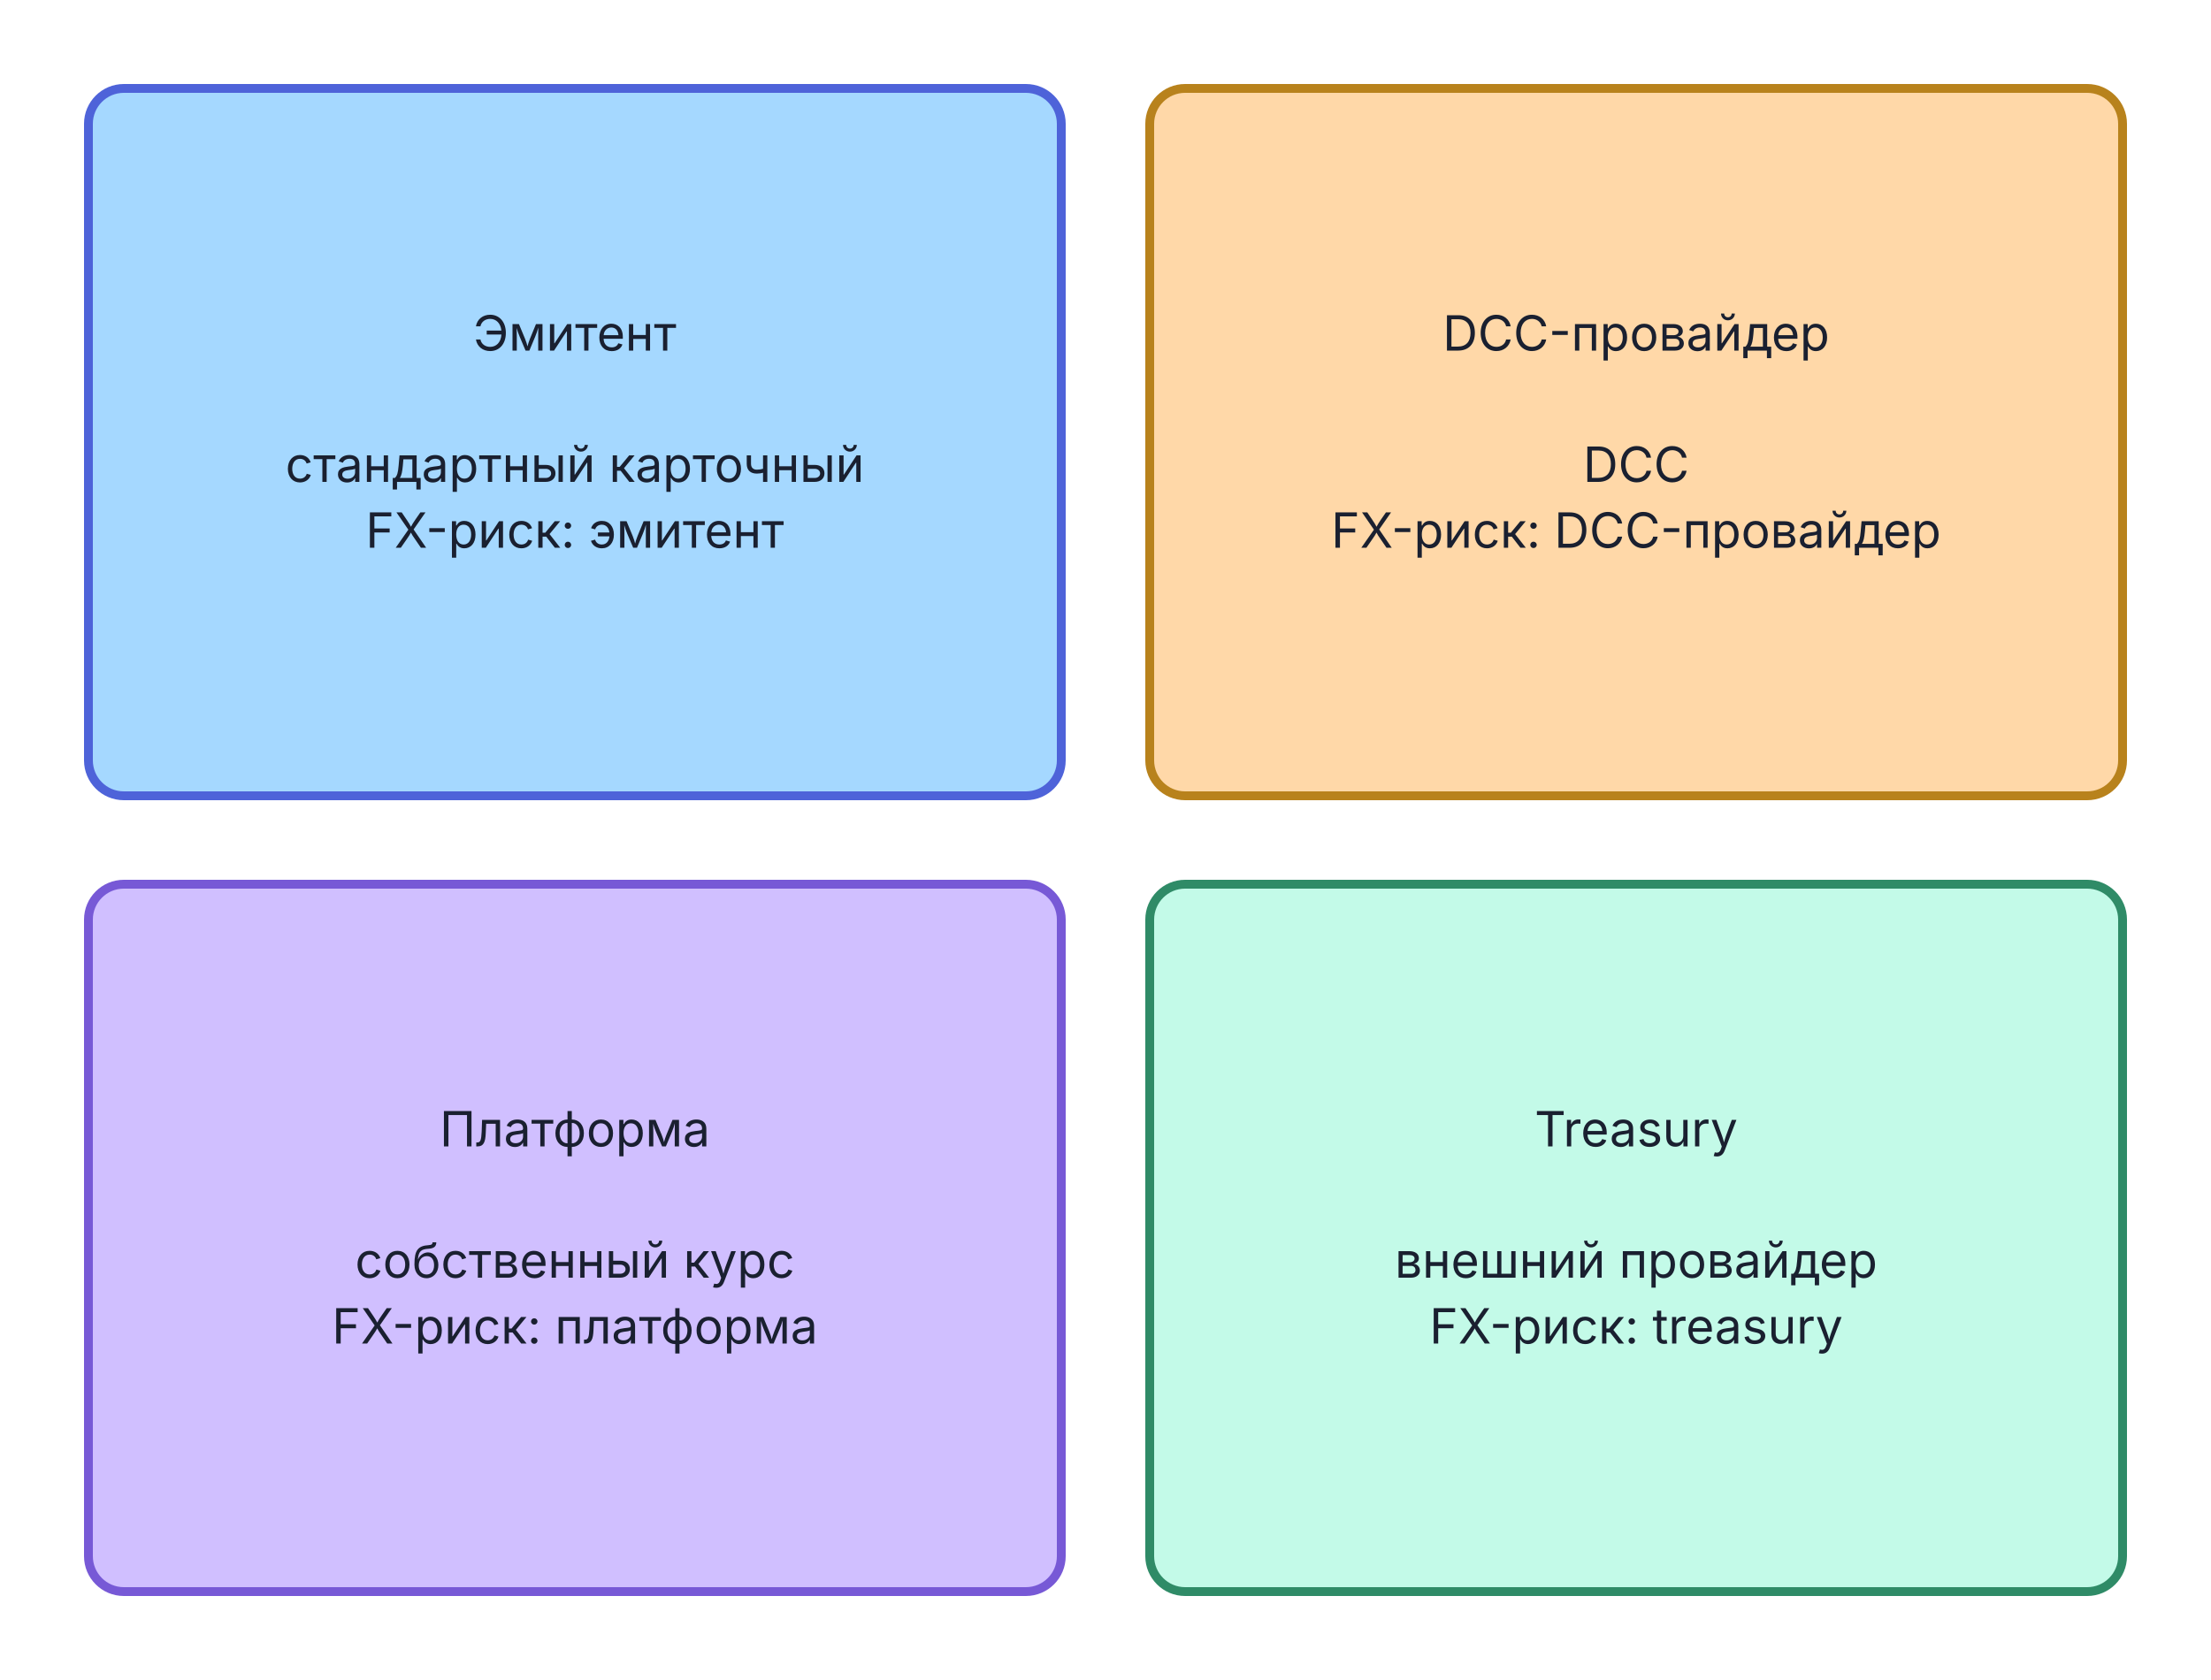
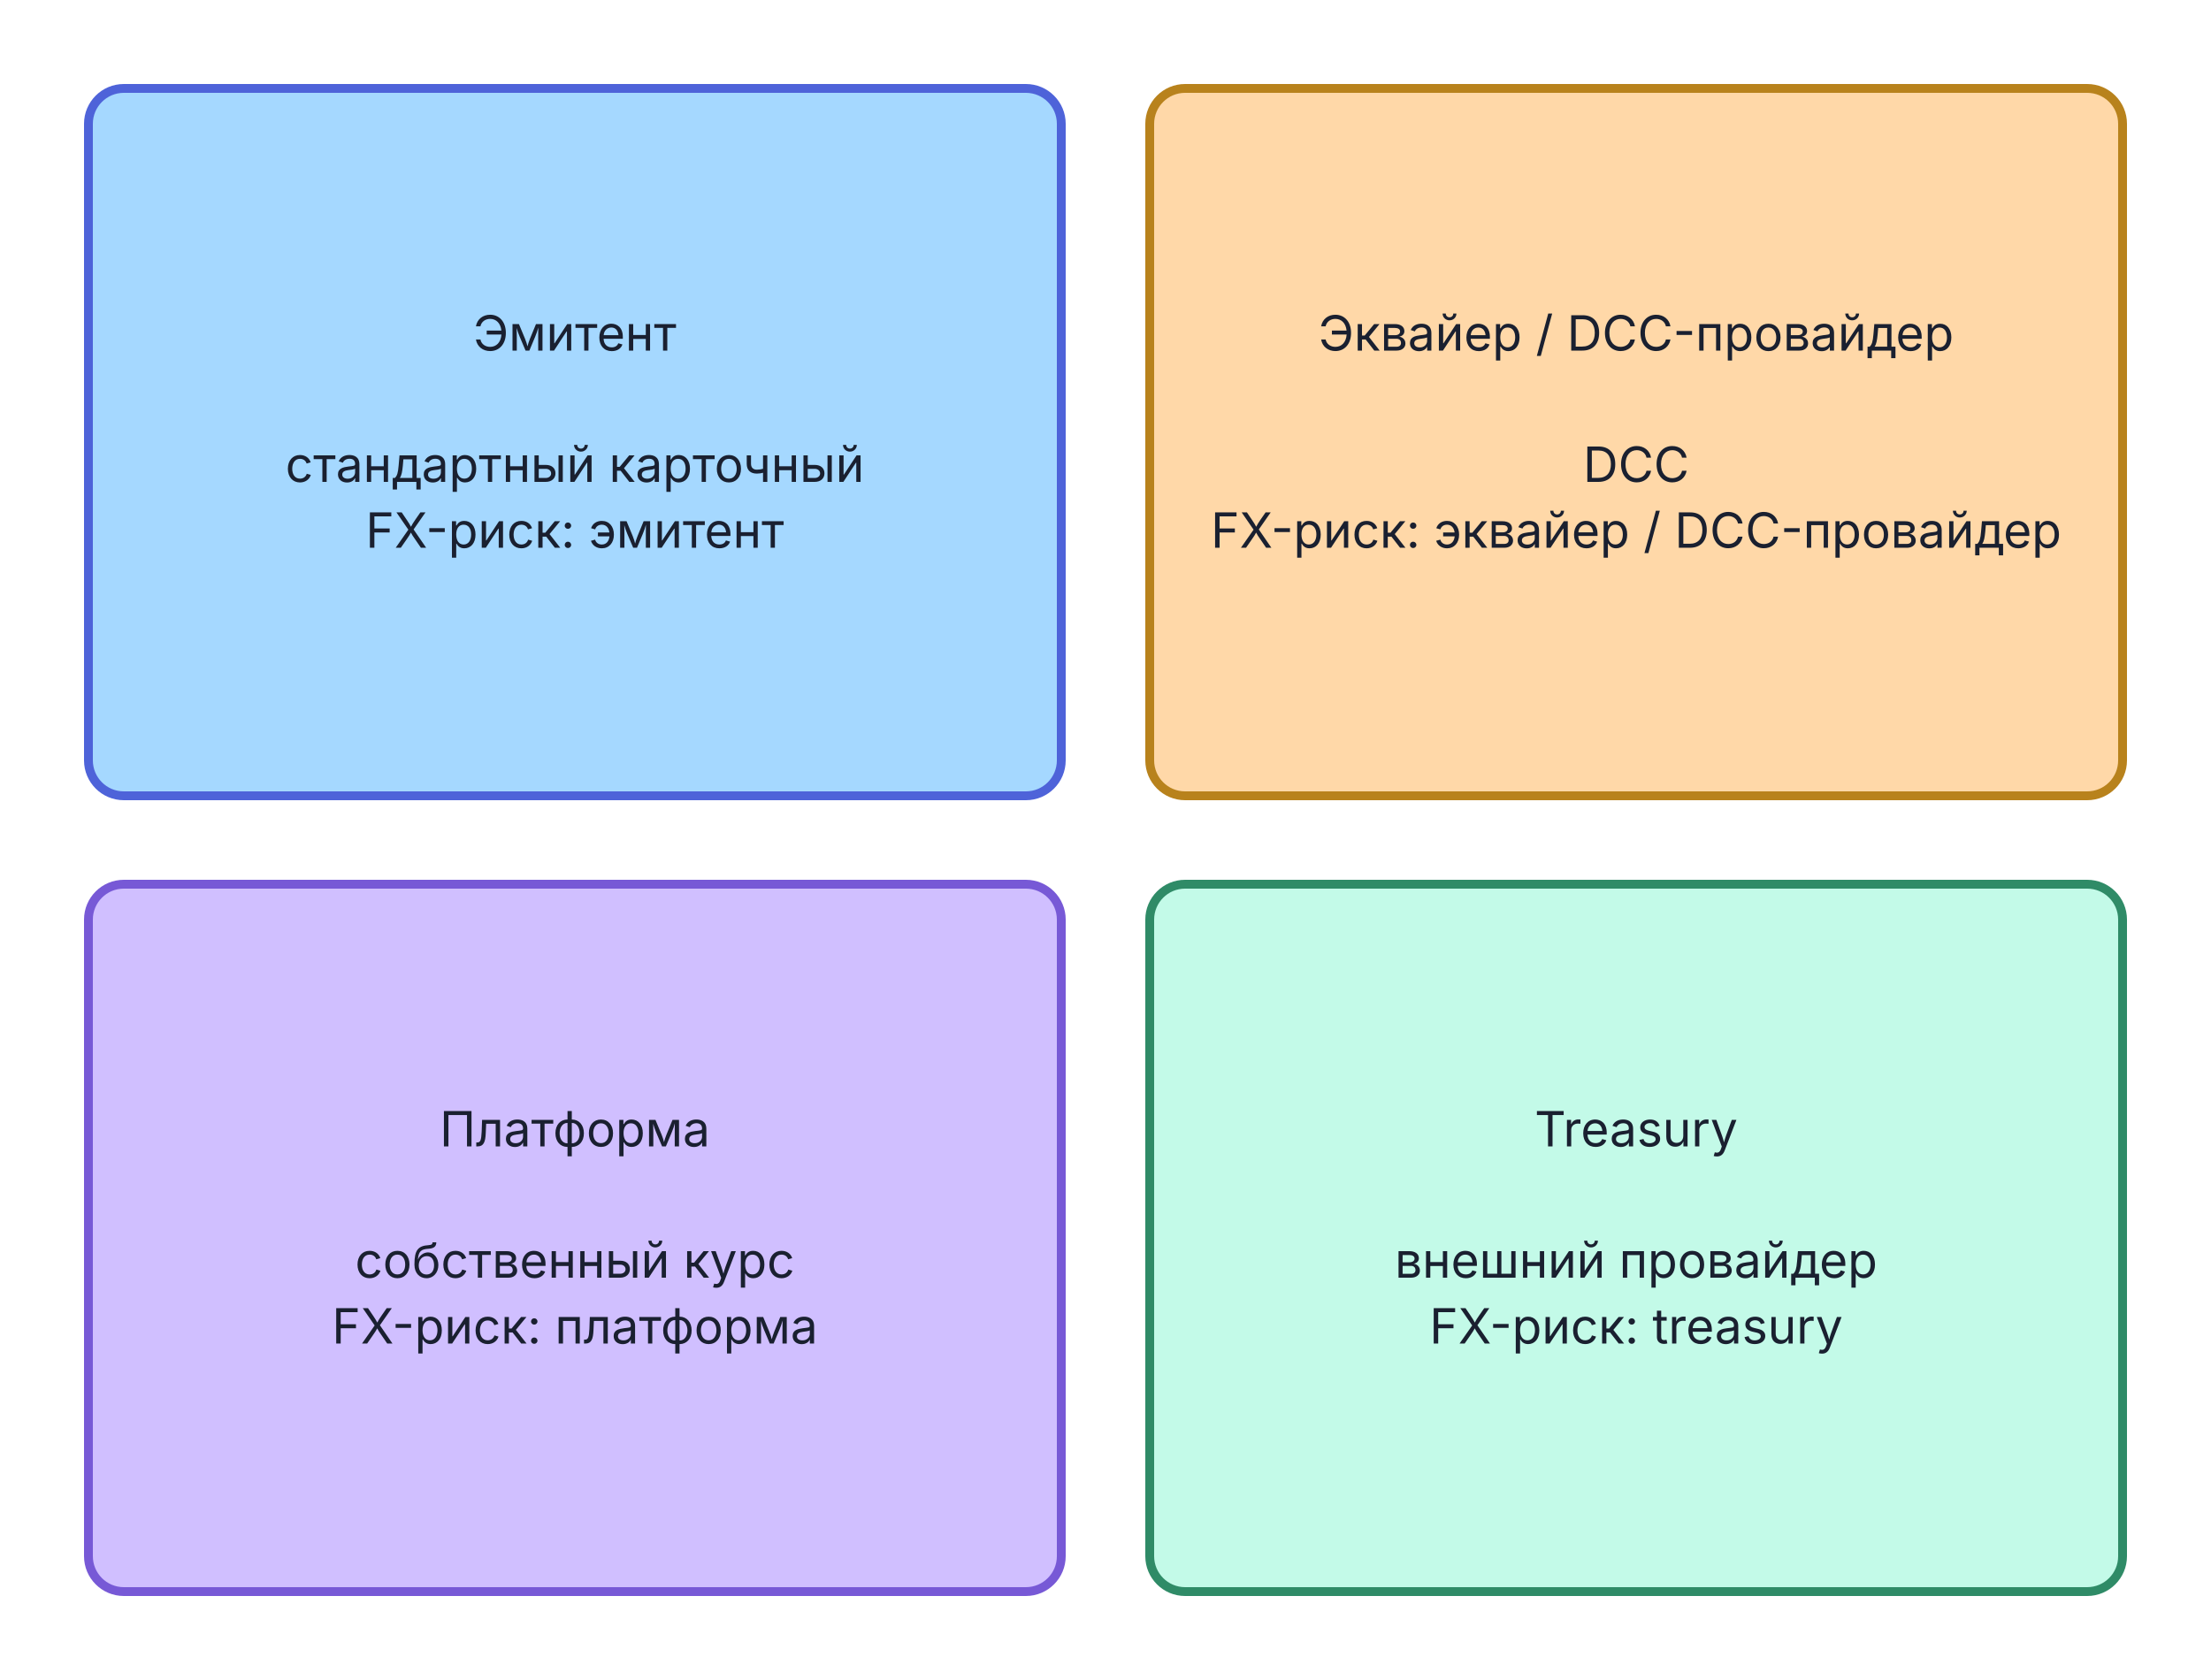
<svg xmlns="http://www.w3.org/2000/svg" viewBox="0 0 500 380" width="500" height="380">
  <rect x="20.0" y="20.0" width="220" height="160" rx="8" fill="#a5d8ff" stroke="#4E63D9" stroke-width="2" />
  <text x="130.0" y="79.3" text-anchor="middle" font-family="Inter, -apple-system, BlinkMacSystemFont, 'Helvetica Neue', Arial, sans-serif" font-size="11.0" font-weight="normal" fill="#1A2030">Эмитент</text>
  <text x="130.0" y="94.2" text-anchor="middle" font-family="Inter, -apple-system, BlinkMacSystemFont, 'Helvetica Neue', Arial, sans-serif" font-size="11.0" font-weight="normal" fill="#1A2030" />
  <text x="130.0" y="109.0" text-anchor="middle" font-family="Inter, -apple-system, BlinkMacSystemFont, 'Helvetica Neue', Arial, sans-serif" font-size="11.0" font-weight="normal" fill="#1A2030">стандартный карточный</text>
  <text x="130.0" y="123.9" text-anchor="middle" font-family="Inter, -apple-system, BlinkMacSystemFont, 'Helvetica Neue', Arial, sans-serif" font-size="11.0" font-weight="normal" fill="#1A2030">FX-риск: эмитент</text>
  <rect x="260.0" y="20.0" width="220" height="160" rx="8" fill="#ffd8a8" stroke="#B8821C" stroke-width="2" />
-   <text x="370.0" y="79.3" text-anchor="middle" font-family="Inter, -apple-system, BlinkMacSystemFont, 'Helvetica Neue', Arial, sans-serif" font-size="11.0" font-weight="normal" fill="#1A2030">DCC-провайдер</text>
+   <text x="370.0" y="79.3" text-anchor="middle" font-family="Inter, -apple-system, BlinkMacSystemFont, 'Helvetica Neue', Arial, sans-serif" font-size="11.0" font-weight="normal" fill="#1A2030">Эквайер / DCC-провайдер</text>
  <text x="370.0" y="94.2" text-anchor="middle" font-family="Inter, -apple-system, BlinkMacSystemFont, 'Helvetica Neue', Arial, sans-serif" font-size="11.0" font-weight="normal" fill="#1A2030" />
  <text x="370.0" y="109.0" text-anchor="middle" font-family="Inter, -apple-system, BlinkMacSystemFont, 'Helvetica Neue', Arial, sans-serif" font-size="11.0" font-weight="normal" fill="#1A2030">DCC</text>
-   <text x="370.0" y="123.9" text-anchor="middle" font-family="Inter, -apple-system, BlinkMacSystemFont, 'Helvetica Neue', Arial, sans-serif" font-size="11.0" font-weight="normal" fill="#1A2030">FX-риск: DCC-провайдер</text>
+   <text x="370.0" y="123.9" text-anchor="middle" font-family="Inter, -apple-system, BlinkMacSystemFont, 'Helvetica Neue', Arial, sans-serif" font-size="11.0" font-weight="normal" fill="#1A2030">FX-риск: эквайер / DCC-провайдер</text>
  <rect x="20.0" y="200.0" width="220" height="160" rx="8" fill="#d0bfff" stroke="#7759D6" stroke-width="2" />
  <text x="130.0" y="259.3" text-anchor="middle" font-family="Inter, -apple-system, BlinkMacSystemFont, 'Helvetica Neue', Arial, sans-serif" font-size="11.0" font-weight="normal" fill="#1A2030">Платформа</text>
  <text x="130.0" y="274.2" text-anchor="middle" font-family="Inter, -apple-system, BlinkMacSystemFont, 'Helvetica Neue', Arial, sans-serif" font-size="11.0" font-weight="normal" fill="#1A2030" />
  <text x="130.0" y="289.0" text-anchor="middle" font-family="Inter, -apple-system, BlinkMacSystemFont, 'Helvetica Neue', Arial, sans-serif" font-size="11.0" font-weight="normal" fill="#1A2030">собственный курс</text>
  <text x="130.0" y="303.9" text-anchor="middle" font-family="Inter, -apple-system, BlinkMacSystemFont, 'Helvetica Neue', Arial, sans-serif" font-size="11.0" font-weight="normal" fill="#1A2030">FX-риск: платформа</text>
  <rect x="260.0" y="200.0" width="220" height="160" rx="8" fill="#c3fae8" stroke="#2F8B67" stroke-width="2" />
  <text x="370.0" y="259.3" text-anchor="middle" font-family="Inter, -apple-system, BlinkMacSystemFont, 'Helvetica Neue', Arial, sans-serif" font-size="11.0" font-weight="normal" fill="#1A2030">Treasury</text>
  <text x="370.0" y="274.2" text-anchor="middle" font-family="Inter, -apple-system, BlinkMacSystemFont, 'Helvetica Neue', Arial, sans-serif" font-size="11.0" font-weight="normal" fill="#1A2030" />
  <text x="370.0" y="289.0" text-anchor="middle" font-family="Inter, -apple-system, BlinkMacSystemFont, 'Helvetica Neue', Arial, sans-serif" font-size="11.0" font-weight="normal" fill="#1A2030">внешний провайдер</text>
  <text x="370.0" y="303.9" text-anchor="middle" font-family="Inter, -apple-system, BlinkMacSystemFont, 'Helvetica Neue', Arial, sans-serif" font-size="11.0" font-weight="normal" fill="#1A2030">FX-риск: treasury</text>
</svg>
